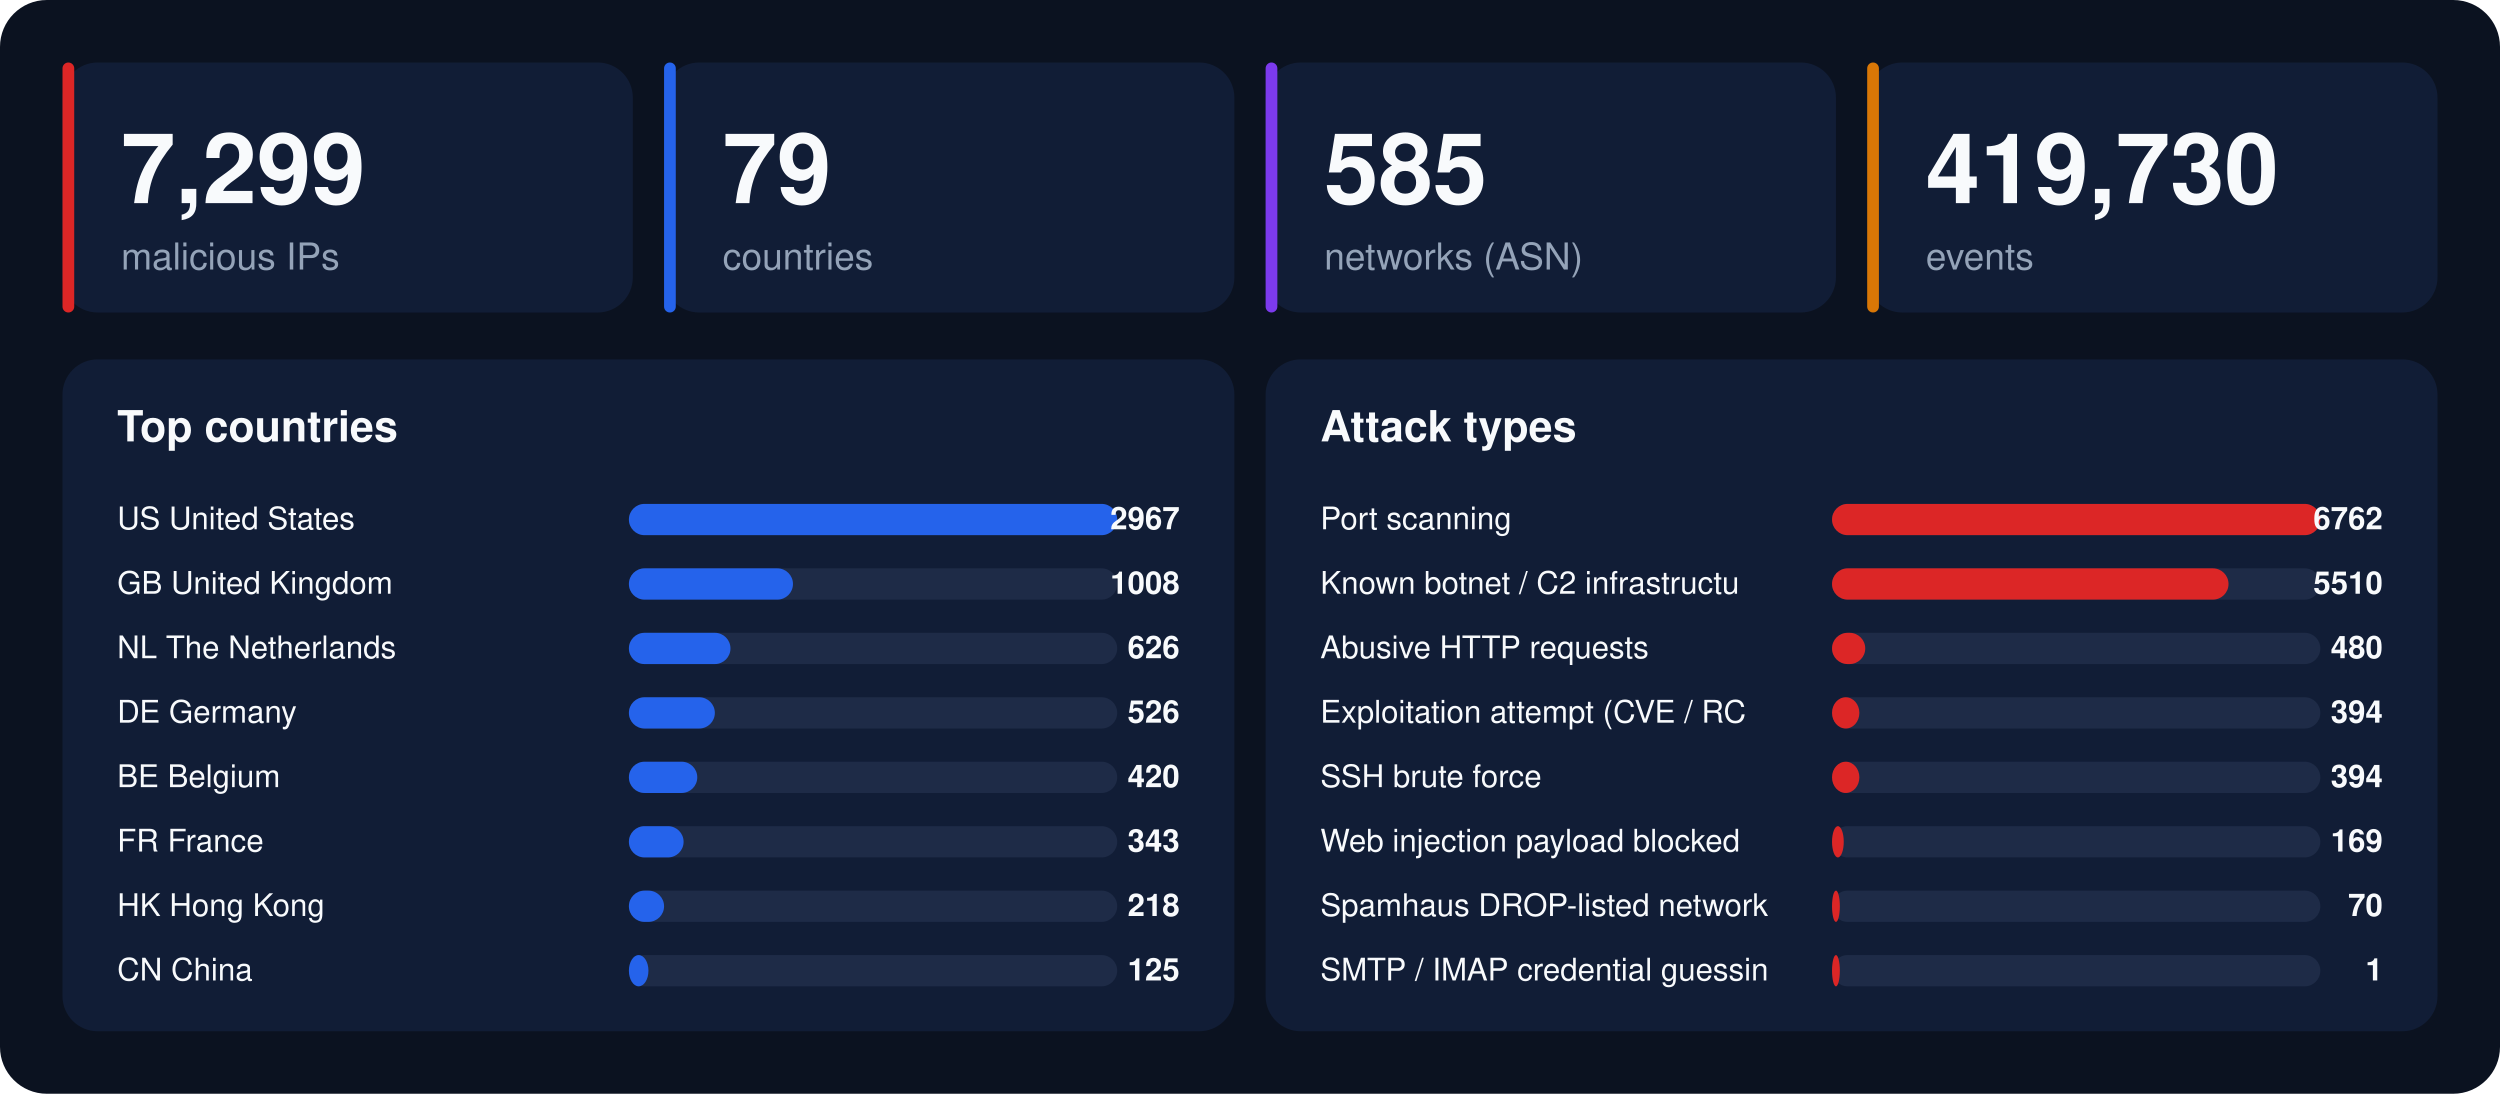
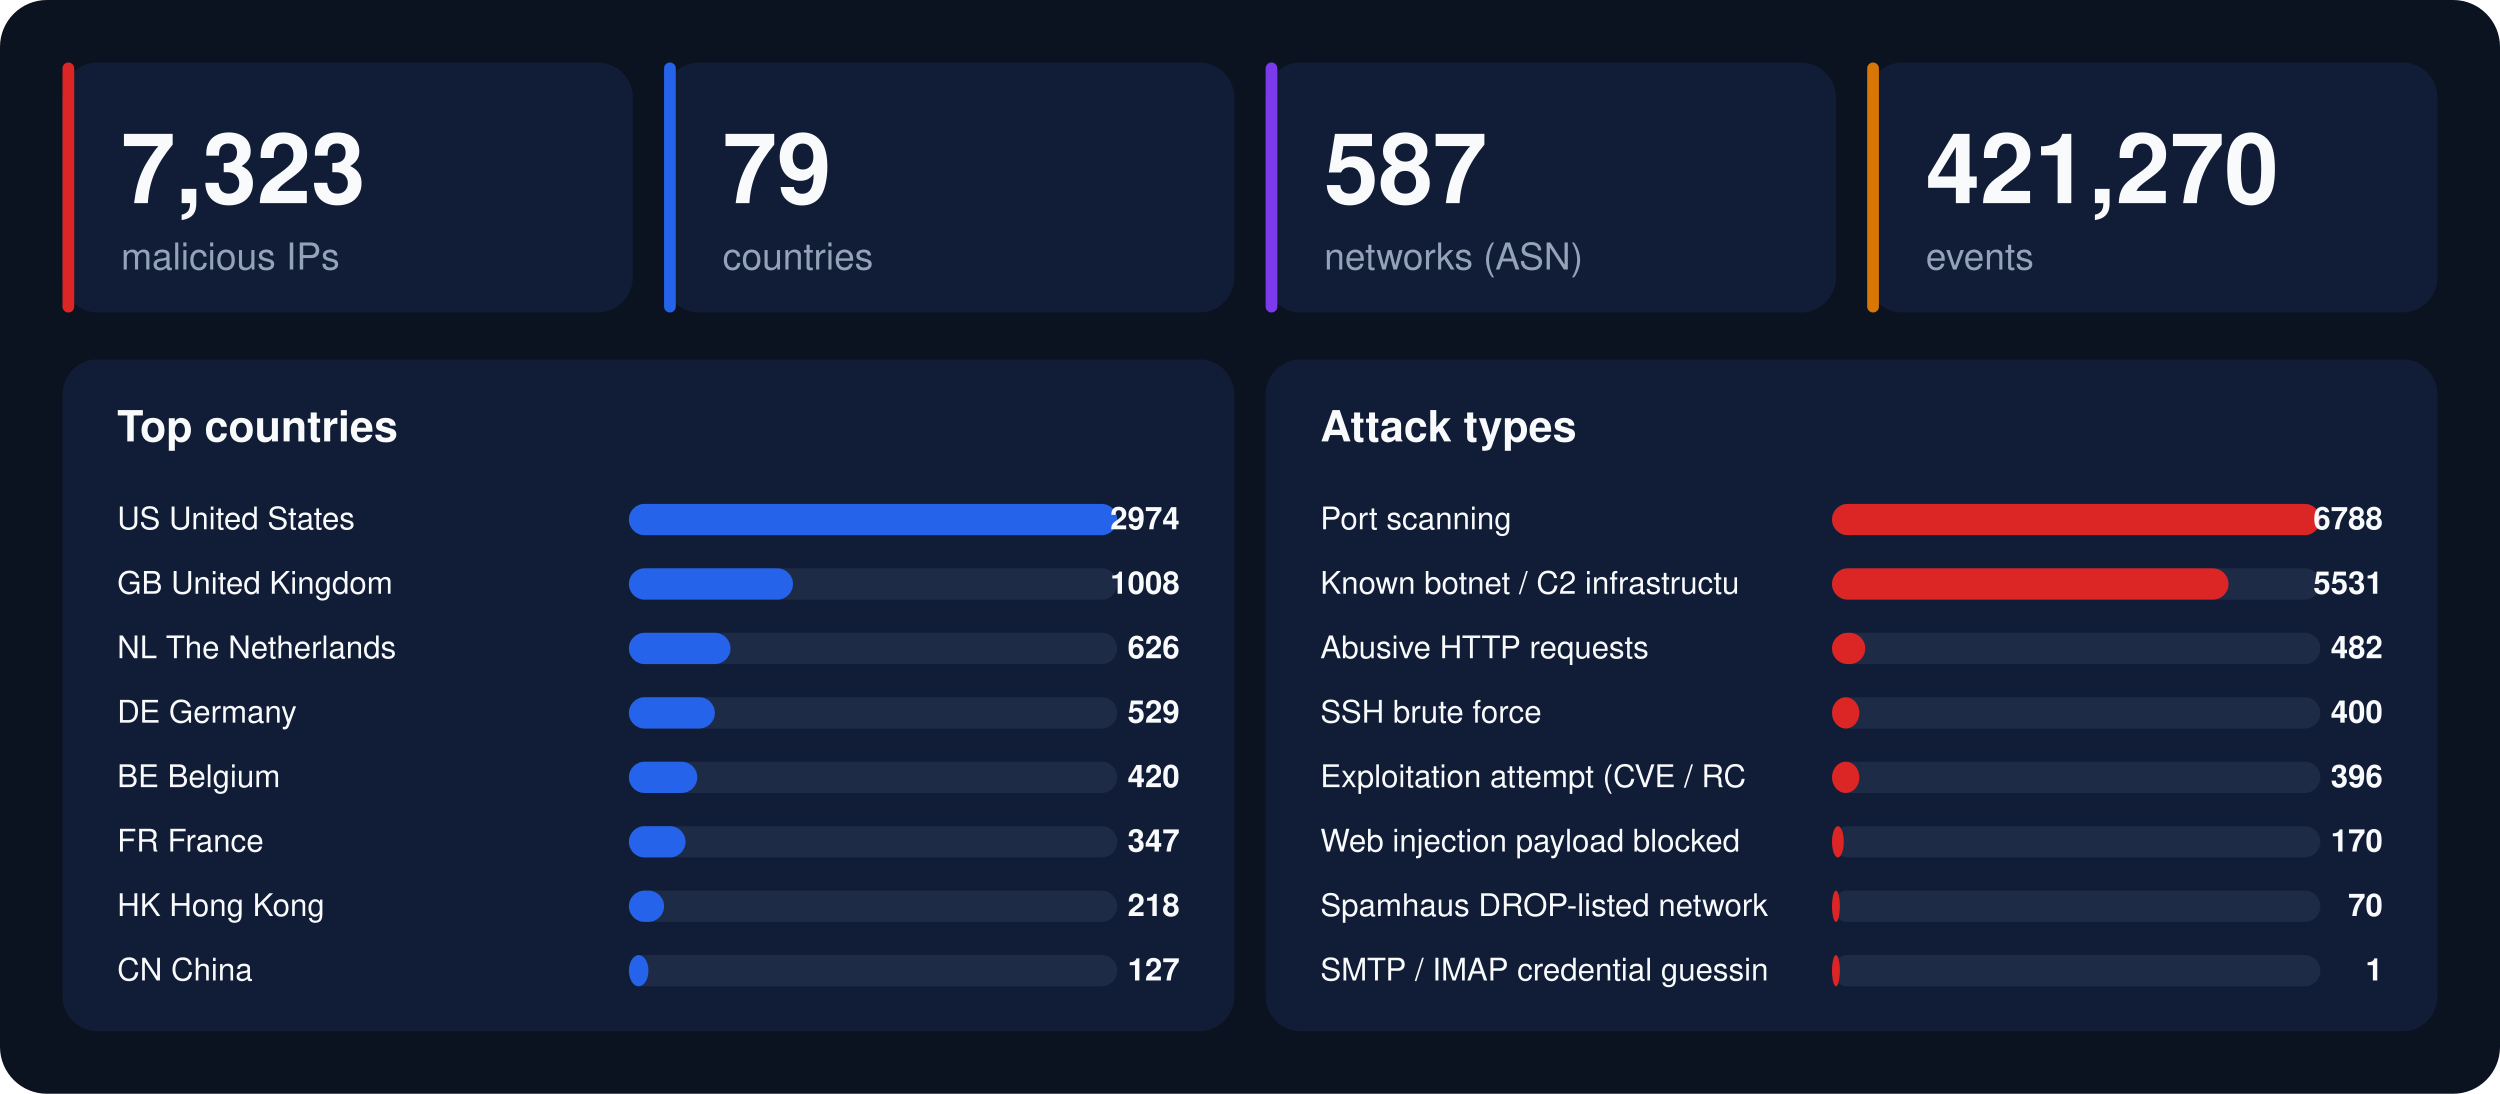
<svg xmlns="http://www.w3.org/2000/svg" width="1280" height="560" viewBox="0 0 1280 560" font-family="-apple-system,BlinkMacSystemFont,'Segoe UI',Helvetica,Arial,sans-serif">
  <rect width="1280" height="560" rx="24" fill="#0b1220" />
  <rect x="32" y="32" width="292" height="128" rx="18" fill="#111d36" />
  <rect x="32" y="32" width="6" height="128" rx="3" fill="#dc2626" />
-   <text x="62" y="104" font-size="50" font-weight="800" fill="#f8fafc">7,299</text>
+   <text x="62" y="104" font-size="50" font-weight="800" fill="#f8fafc">7,323</text>
  <text x="62" y="138" font-size="19" fill="#94a3b8">malicious IPs</text>
  <rect x="340" y="32" width="292" height="128" rx="18" fill="#111d36" />
  <rect x="340" y="32" width="6" height="128" rx="3" fill="#2563eb" />
  <text x="370" y="104" font-size="50" font-weight="800" fill="#f8fafc">79</text>
  <text x="370" y="138" font-size="19" fill="#94a3b8">countries</text>
  <rect x="648" y="32" width="292" height="128" rx="18" fill="#111d36" />
  <rect x="648" y="32" width="6" height="128" rx="3" fill="#7c3aed" />
-   <text x="678" y="104" font-size="50" font-weight="800" fill="#f8fafc">585</text>
+   <text x="678" y="104" font-size="50" font-weight="800" fill="#f8fafc">587</text>
  <text x="678" y="138" font-size="19" fill="#94a3b8">networks (ASN)</text>
  <rect x="956" y="32" width="292" height="128" rx="18" fill="#111d36" />
  <rect x="956" y="32" width="6" height="128" rx="3" fill="#d97706" />
-   <text x="986" y="104" font-size="50" font-weight="800" fill="#f8fafc">419,730</text>
+   <text x="986" y="104" font-size="50" font-weight="800" fill="#f8fafc">421,270</text>
  <text x="986" y="138" font-size="19" fill="#94a3b8">events</text>
  <rect x="32" y="184" width="600" height="344" rx="18" fill="#111d36" />
  <text x="60" y="226" font-size="22" font-weight="700" fill="#f8fafc">Top countries</text>
  <text x="60" y="271" font-size="16" fill="#f8fafc">US  United States</text>
  <rect x="322" y="258" width="250" height="16" rx="8" fill="#1e2b47" />
  <rect x="322" y="258" width="250" height="16" rx="8" fill="#2563eb" />
-   <text x="604" y="271" font-size="16" font-weight="700" text-anchor="end" fill="#f8fafc">2967</text>
+   <text x="604" y="271" font-size="16" font-weight="700" text-anchor="end" fill="#f8fafc">2974</text>
  <text x="60" y="304" font-size="16" fill="#f8fafc">GB  United Kingdom</text>
  <rect x="322" y="291" width="250" height="16" rx="8" fill="#1e2b47" />
  <rect x="322" y="291" width="84" height="16" rx="8" fill="#2563eb" />
  <text x="604" y="304" font-size="16" font-weight="700" text-anchor="end" fill="#f8fafc">1008</text>
  <text x="60" y="337" font-size="16" fill="#f8fafc">NL  The Netherlands</text>
  <rect x="322" y="324" width="250" height="16" rx="8" fill="#1e2b47" />
  <rect x="322" y="324" width="52" height="16" rx="8" fill="#2563eb" />
  <text x="604" y="337" font-size="16" font-weight="700" text-anchor="end" fill="#f8fafc">626</text>
  <text x="60" y="370" font-size="16" fill="#f8fafc">DE  Germany</text>
  <rect x="322" y="357" width="250" height="16" rx="8" fill="#1e2b47" />
  <rect x="322" y="357" width="44" height="16" rx="8" fill="#2563eb" />
-   <text x="604" y="370" font-size="16" font-weight="700" text-anchor="end" fill="#f8fafc">526</text>
+   <text x="604" y="370" font-size="16" font-weight="700" text-anchor="end" fill="#f8fafc">529</text>
  <text x="60" y="403" font-size="16" fill="#f8fafc">BE  Belgium</text>
  <rect x="322" y="390" width="250" height="16" rx="8" fill="#1e2b47" />
  <rect x="322" y="390" width="35" height="16" rx="8" fill="#2563eb" />
  <text x="604" y="403" font-size="16" font-weight="700" text-anchor="end" fill="#f8fafc">420</text>
  <text x="60" y="436" font-size="16" fill="#f8fafc">FR  France</text>
  <rect x="322" y="423" width="250" height="16" rx="8" fill="#1e2b47" />
-   <rect x="322" y="423" width="28" height="16" rx="8" fill="#2563eb" />
-   <text x="604" y="436" font-size="16" font-weight="700" text-anchor="end" fill="#f8fafc">343</text>
+   <rect x="322" y="423" width="29" height="16" rx="8" fill="#2563eb" />
+   <text x="604" y="436" font-size="16" font-weight="700" text-anchor="end" fill="#f8fafc">347</text>
  <text x="60" y="469" font-size="16" fill="#f8fafc">HK  Hong Kong</text>
  <rect x="322" y="456" width="250" height="16" rx="8" fill="#1e2b47" />
  <rect x="322" y="456" width="18" height="16" rx="8" fill="#2563eb" />
  <text x="604" y="469" font-size="16" font-weight="700" text-anchor="end" fill="#f8fafc">218</text>
  <text x="60" y="502" font-size="16" fill="#f8fafc">CN  China</text>
  <rect x="322" y="489" width="250" height="16" rx="8" fill="#1e2b47" />
  <rect x="322" y="489" width="10" height="16" rx="8" fill="#2563eb" />
-   <text x="604" y="502" font-size="16" font-weight="700" text-anchor="end" fill="#f8fafc">125</text>
+   <text x="604" y="502" font-size="16" font-weight="700" text-anchor="end" fill="#f8fafc">127</text>
  <rect x="648" y="184" width="600" height="344" rx="18" fill="#111d36" />
  <text x="676" y="226" font-size="22" font-weight="700" fill="#f8fafc">Attack types</text>
  <text x="676" y="271" font-size="16" fill="#f8fafc">Port scanning</text>
  <rect x="938" y="258" width="250" height="16" rx="8" fill="#1e2b47" />
  <rect x="938" y="258" width="250" height="16" rx="8" fill="#dc2626" />
-   <text x="1220" y="271" font-size="16" font-weight="700" text-anchor="end" fill="#f8fafc">6762</text>
+   <text x="1220" y="271" font-size="16" font-weight="700" text-anchor="end" fill="#f8fafc">6788</text>
  <text x="676" y="304" font-size="16" fill="#f8fafc">Known botnet / C2 infrastructu</text>
  <rect x="938" y="291" width="250" height="16" rx="8" fill="#1e2b47" />
  <rect x="938" y="291" width="203" height="16" rx="8" fill="#dc2626" />
-   <text x="1220" y="304" font-size="16" font-weight="700" text-anchor="end" fill="#f8fafc">5510</text>
+   <text x="1220" y="304" font-size="16" font-weight="700" text-anchor="end" fill="#f8fafc">5531</text>
  <text x="676" y="337" font-size="16" fill="#f8fafc">Abusive HTTP requests</text>
  <rect x="938" y="324" width="250" height="16" rx="8" fill="#1e2b47" />
  <rect x="938" y="324" width="17" height="16" rx="8" fill="#dc2626" />
-   <text x="1220" y="337" font-size="16" font-weight="700" text-anchor="end" fill="#f8fafc">480</text>
-   <text x="676" y="370" font-size="16" fill="#f8fafc">Exploitation attempt (CVE / RC</text>
+   <text x="1220" y="337" font-size="16" font-weight="700" text-anchor="end" fill="#f8fafc">482</text>
+   <text x="676" y="370" font-size="16" fill="#f8fafc">SSH brute force</text>
  <rect x="938" y="357" width="250" height="16" rx="8" fill="#1e2b47" />
  <rect x="938" y="357" width="14" height="16" rx="8" fill="#dc2626" />
-   <text x="1220" y="370" font-size="16" font-weight="700" text-anchor="end" fill="#f8fafc">394</text>
-   <text x="676" y="403" font-size="16" fill="#f8fafc">SSH brute force</text>
+   <text x="1220" y="370" font-size="16" font-weight="700" text-anchor="end" fill="#f8fafc">400</text>
+   <text x="676" y="403" font-size="16" fill="#f8fafc">Exploitation attempt (CVE / RC</text>
  <rect x="938" y="390" width="250" height="16" rx="8" fill="#1e2b47" />
  <rect x="938" y="390" width="14" height="16" rx="8" fill="#dc2626" />
-   <text x="1220" y="403" font-size="16" font-weight="700" text-anchor="end" fill="#f8fafc">394</text>
+   <text x="1220" y="403" font-size="16" font-weight="700" text-anchor="end" fill="#f8fafc">396</text>
  <text x="676" y="436" font-size="16" fill="#f8fafc">Web injection payload blocked </text>
  <rect x="938" y="423" width="250" height="16" rx="8" fill="#1e2b47" />
  <rect x="938" y="423" width="6" height="16" rx="8" fill="#dc2626" />
-   <text x="1220" y="436" font-size="16" font-weight="700" text-anchor="end" fill="#f8fafc">169</text>
+   <text x="1220" y="436" font-size="16" font-weight="700" text-anchor="end" fill="#f8fafc">170</text>
  <text x="676" y="469" font-size="16" fill="#f8fafc">Spamhaus DROP-listed network</text>
  <rect x="938" y="456" width="250" height="16" rx="8" fill="#1e2b47" />
  <rect x="938" y="456" width="4" height="16" rx="8" fill="#dc2626" />
  <text x="1220" y="469" font-size="16" font-weight="700" text-anchor="end" fill="#f8fafc">70</text>
  <text x="676" y="502" font-size="16" fill="#f8fafc">SMTP / IMAP credential guessin</text>
  <rect x="938" y="489" width="250" height="16" rx="8" fill="#1e2b47" />
  <rect x="938" y="489" width="4" height="16" rx="8" fill="#dc2626" />
  <text x="1220" y="502" font-size="16" font-weight="700" text-anchor="end" fill="#f8fafc">1</text>
</svg>
